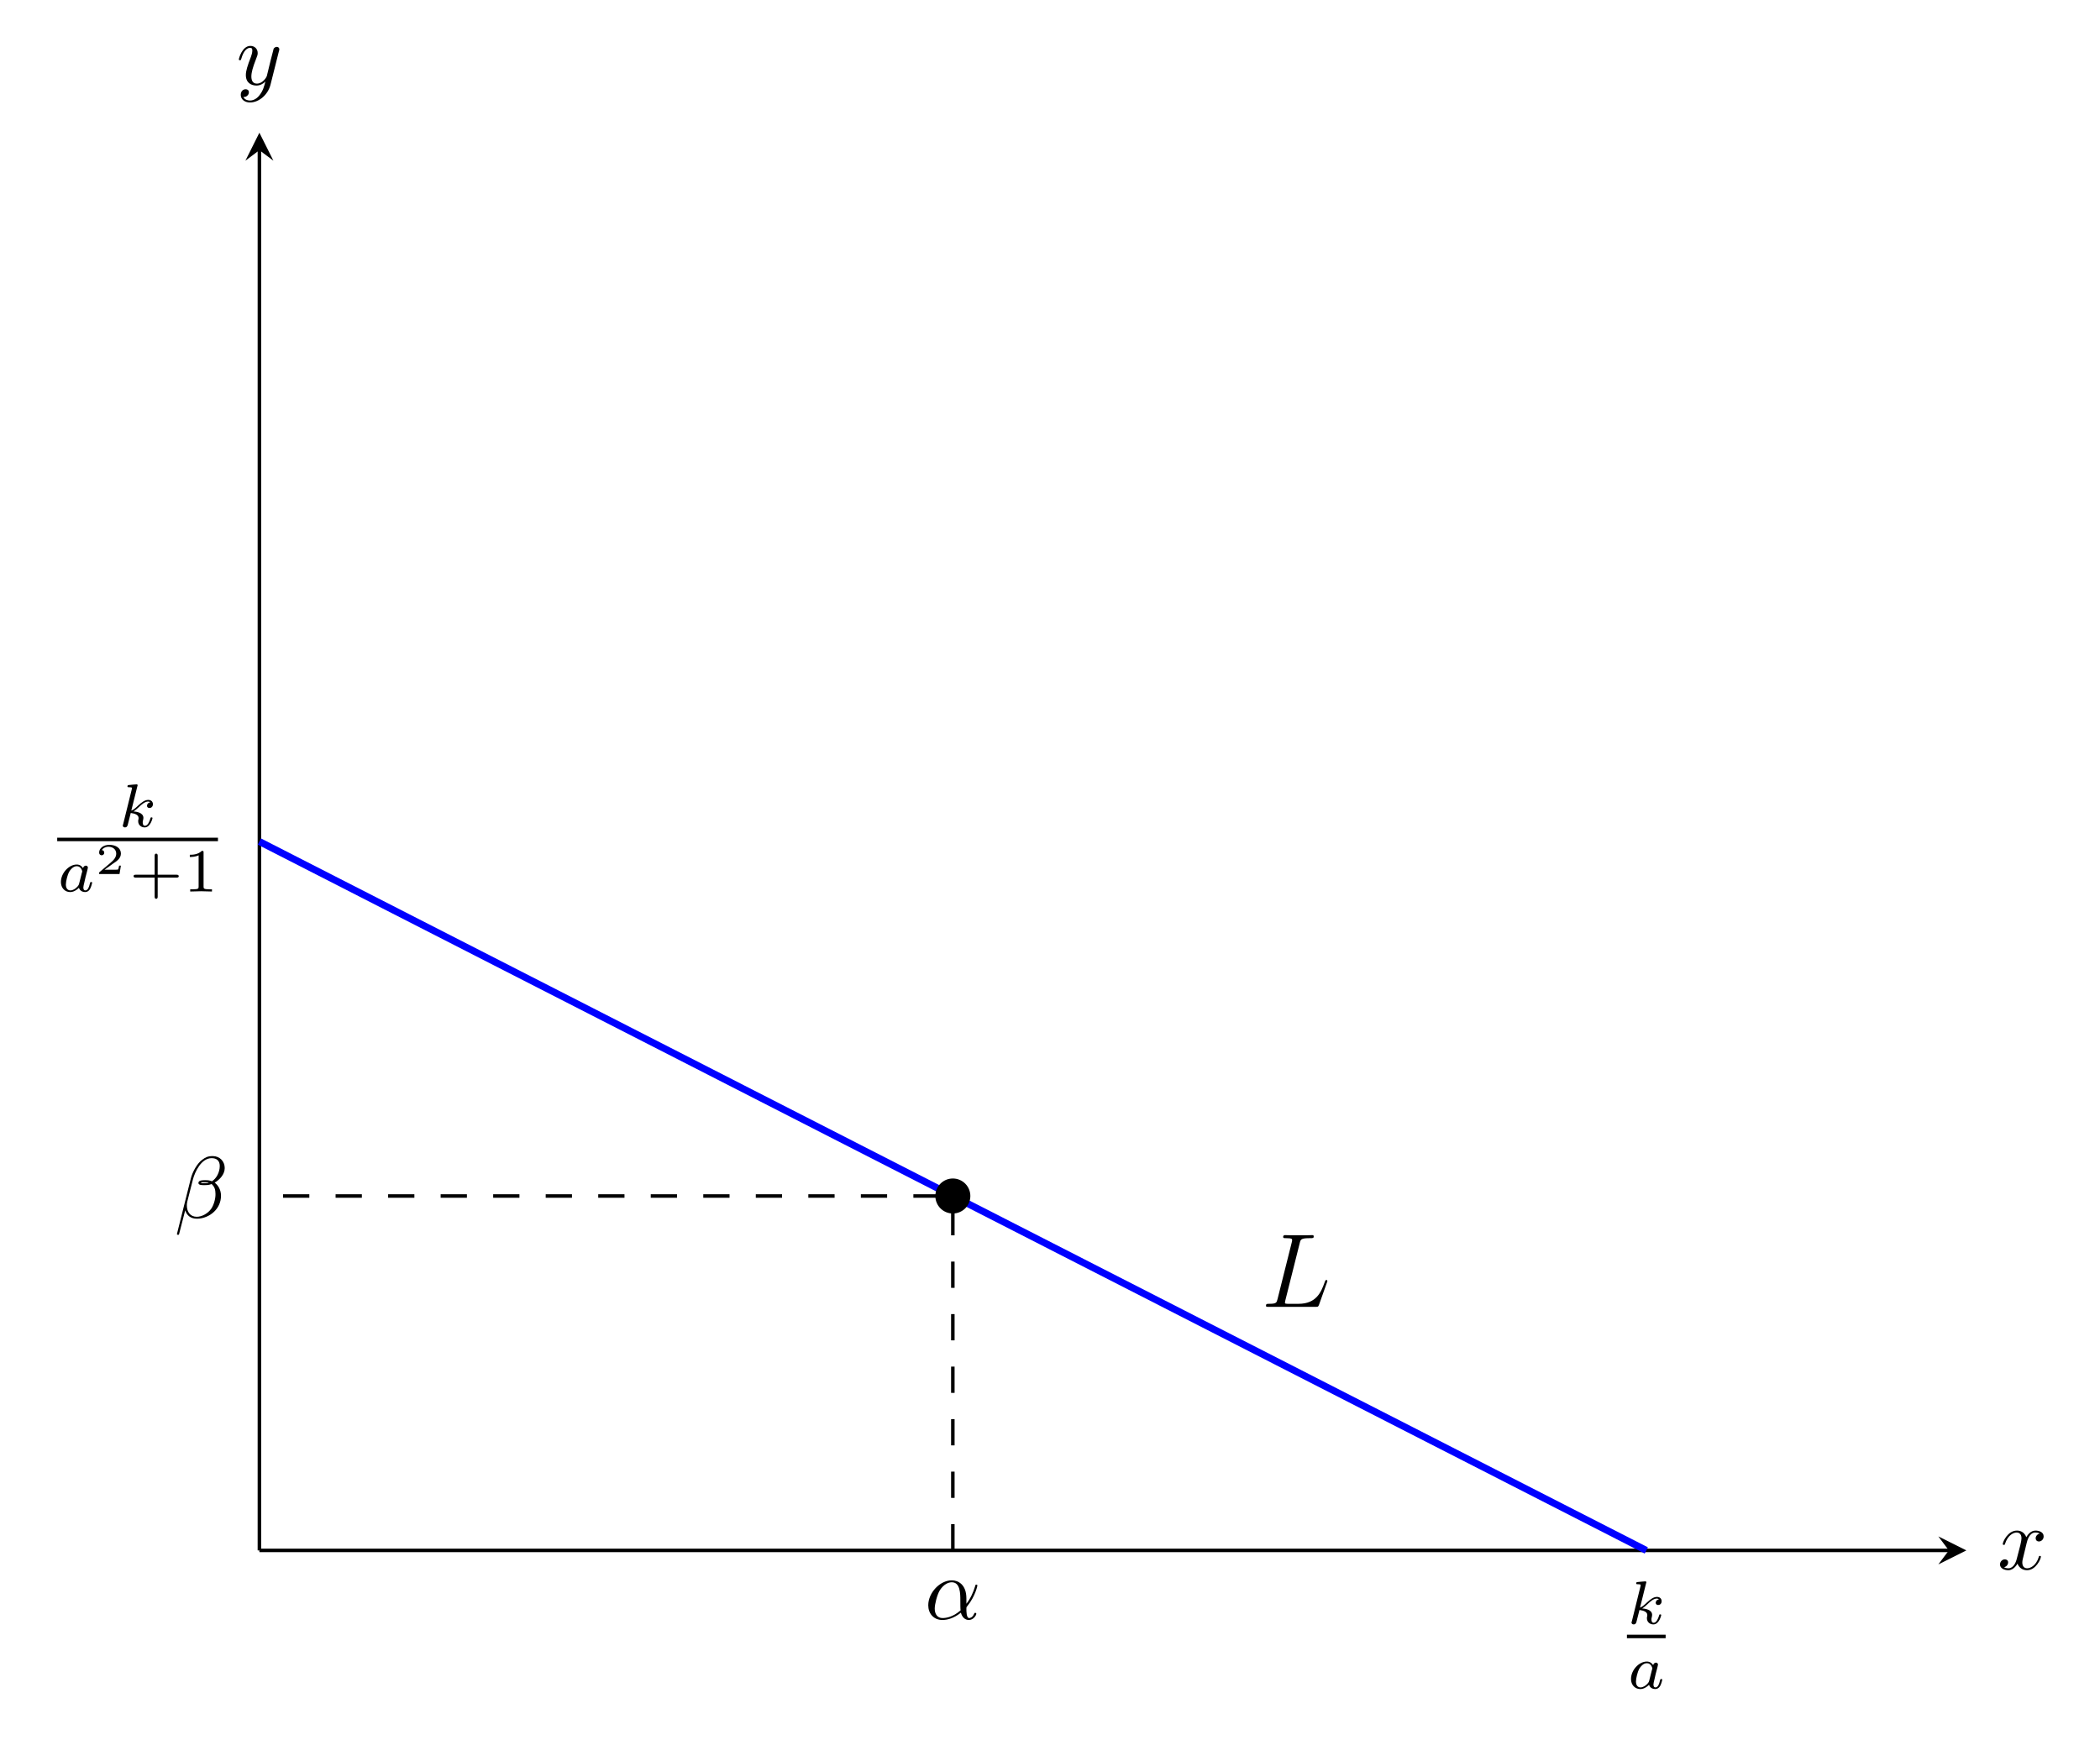
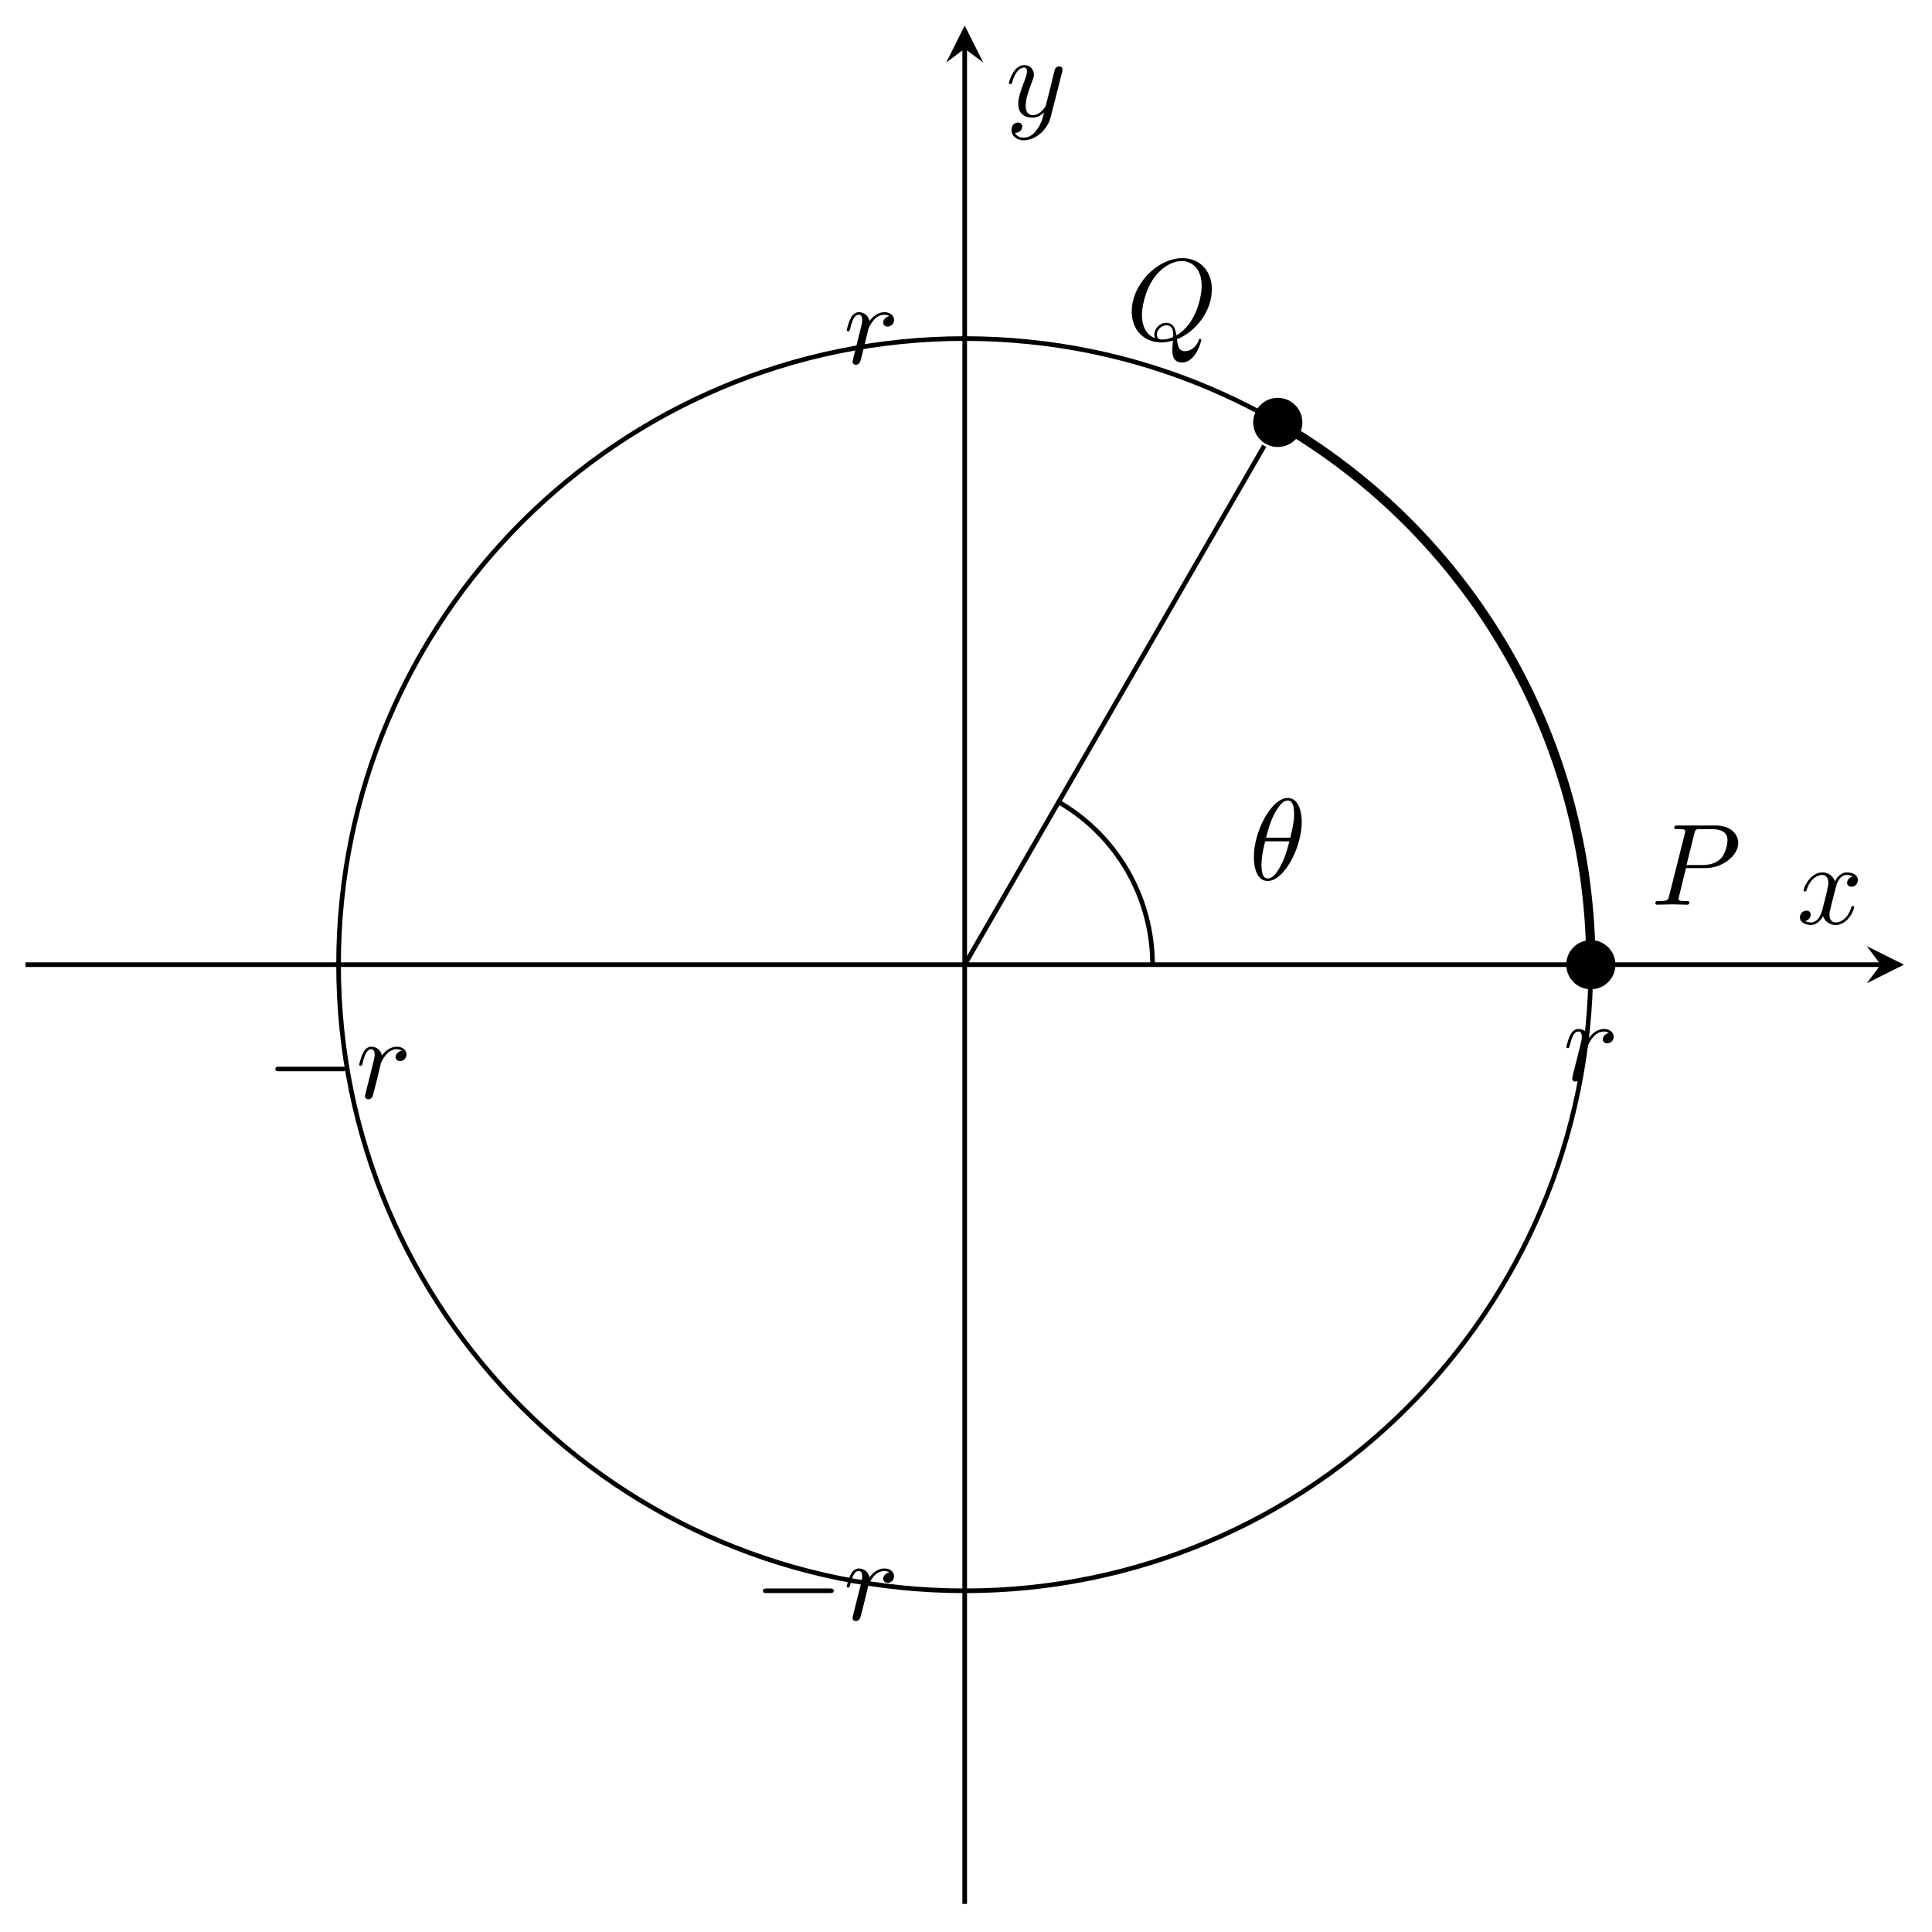
- <svg xmlns="http://www.w3.org/2000/svg" xmlns:xlink="http://www.w3.org/1999/xlink" width="238.345pt" height="197.509pt" viewBox="0 0 238.345 197.509">
+ <svg xmlns="http://www.w3.org/2000/svg" xmlns:xlink="http://www.w3.org/1999/xlink" width="165.776pt" height="165.776pt" viewBox="0 0 165.776 165.776">
  <defs>
    <g>
      <g id="glyph-0-0">
-         <path d="M 4.375 -7.219 C 4.484 -7.672 4.516 -7.797 5.562 -7.797 C 5.891 -7.797 5.969 -7.797 5.969 -8.016 C 5.969 -8.141 5.844 -8.141 5.797 -8.141 C 5.562 -8.141 5.281 -8.125 5.047 -8.125 L 3.453 -8.125 C 3.219 -8.125 2.953 -8.141 2.734 -8.141 C 2.641 -8.141 2.5 -8.141 2.5 -7.922 C 2.5 -7.797 2.609 -7.797 2.797 -7.797 C 3.516 -7.797 3.516 -7.703 3.516 -7.578 C 3.516 -7.547 3.516 -7.469 3.469 -7.297 L 1.859 -0.875 C 1.75 -0.469 1.734 -0.344 0.891 -0.344 C 0.672 -0.344 0.547 -0.344 0.547 -0.125 C 0.547 0 0.625 0 0.859 0 L 6.203 0 C 6.469 0 6.469 -0.016 6.562 -0.219 L 7.469 -2.766 C 7.5 -2.828 7.516 -2.891 7.516 -2.938 C 7.516 -3 7.469 -3.047 7.406 -3.047 C 7.391 -3.047 7.328 -3.047 7.312 -3 C 7.281 -3 7.281 -2.969 7.188 -2.734 C 6.812 -1.688 6.266 -0.344 4.25 -0.344 L 3.109 -0.344 C 2.938 -0.344 2.922 -0.344 2.844 -0.359 C 2.719 -0.375 2.703 -0.391 2.703 -0.484 C 2.703 -0.578 2.734 -0.641 2.75 -0.75 Z M 4.375 -7.219 " />
+         <path d="M 6.562 -2.297 C 6.734 -2.297 6.906 -2.297 6.906 -2.484 C 6.906 -2.688 6.734 -2.688 6.562 -2.688 L 1.172 -2.688 C 1 -2.688 0.828 -2.688 0.828 -2.484 C 0.828 -2.297 1 -2.297 1.172 -2.297 Z M 6.562 -2.297 " />
      </g>
      <g id="glyph-1-0">
-         <path d="M 2.172 -4.609 C 2.188 -4.625 2.203 -4.719 2.203 -4.734 C 2.203 -4.766 2.172 -4.828 2.094 -4.828 C 1.953 -4.828 1.375 -4.766 1.203 -4.75 C 1.141 -4.75 1.047 -4.734 1.047 -4.594 C 1.047 -4.5 1.141 -4.5 1.234 -4.5 C 1.562 -4.5 1.562 -4.453 1.562 -4.391 C 1.562 -4.344 1.547 -4.297 1.531 -4.234 L 0.562 -0.312 C 0.516 -0.188 0.516 -0.172 0.516 -0.156 C 0.516 -0.047 0.609 0.062 0.766 0.062 C 0.953 0.062 1.031 -0.062 1.078 -0.219 C 1.094 -0.25 1.391 -1.469 1.422 -1.578 C 1.906 -1.516 2.312 -1.359 2.312 -1 C 2.312 -0.969 2.312 -0.938 2.297 -0.859 C 2.266 -0.766 2.266 -0.719 2.266 -0.641 C 2.266 -0.156 2.672 0.062 3 0.062 C 3.672 0.062 3.891 -0.984 3.891 -1 C 3.891 -1.078 3.797 -1.078 3.781 -1.078 C 3.672 -1.078 3.672 -1.047 3.641 -0.922 C 3.547 -0.625 3.359 -0.125 3.031 -0.125 C 2.844 -0.125 2.781 -0.297 2.781 -0.484 C 2.781 -0.609 2.781 -0.625 2.828 -0.797 C 2.828 -0.828 2.859 -0.938 2.859 -1.016 C 2.859 -1.641 2.016 -1.734 1.734 -1.75 C 1.938 -1.875 2.188 -2.109 2.312 -2.219 C 2.656 -2.547 3.016 -2.875 3.406 -2.875 C 3.484 -2.875 3.578 -2.844 3.625 -2.781 C 3.328 -2.734 3.266 -2.5 3.266 -2.391 C 3.266 -2.234 3.391 -2.141 3.547 -2.141 C 3.734 -2.141 3.938 -2.281 3.938 -2.578 C 3.938 -2.812 3.781 -3.062 3.406 -3.062 C 3.016 -3.062 2.656 -2.781 2.297 -2.453 C 2 -2.172 1.766 -1.953 1.484 -1.844 Z M 2.172 -4.609 " />
+         <path d="M 0.875 -0.594 C 0.844 -0.438 0.781 -0.203 0.781 -0.156 C 0.781 0.016 0.922 0.109 1.078 0.109 C 1.188 0.109 1.375 0.031 1.438 -0.172 C 1.469 -0.203 1.797 -1.562 1.844 -1.734 C 1.922 -2.062 2.094 -2.766 2.156 -3.031 C 2.203 -3.172 2.484 -3.641 2.719 -3.859 C 2.797 -3.922 3.078 -4.188 3.516 -4.188 C 3.766 -4.188 3.922 -4.062 3.938 -4.062 C 3.641 -4.016 3.406 -3.766 3.406 -3.516 C 3.406 -3.359 3.516 -3.172 3.797 -3.172 C 4.062 -3.172 4.344 -3.391 4.344 -3.75 C 4.344 -4.094 4.016 -4.406 3.516 -4.406 C 2.859 -4.406 2.422 -3.906 2.234 -3.641 C 2.156 -4.078 1.797 -4.406 1.328 -4.406 C 0.875 -4.406 0.688 -4.016 0.594 -3.828 C 0.422 -3.5 0.281 -2.891 0.281 -2.859 C 0.281 -2.766 0.391 -2.766 0.406 -2.766 C 0.5 -2.766 0.516 -2.781 0.578 -3 C 0.75 -3.703 0.953 -4.188 1.297 -4.188 C 1.469 -4.188 1.609 -4.094 1.609 -3.719 C 1.609 -3.516 1.578 -3.406 1.453 -2.891 Z M 0.875 -0.594 " />
      </g>
      <g id="glyph-1-1">
-         <path d="M 2.938 -2.656 C 2.781 -2.891 2.547 -3.062 2.219 -3.062 C 1.328 -3.062 0.422 -2.094 0.422 -1.078 C 0.422 -0.406 0.875 0.062 1.469 0.062 C 1.844 0.062 2.188 -0.141 2.469 -0.422 C 2.594 0 3 0.062 3.172 0.062 C 3.422 0.062 3.609 -0.078 3.734 -0.297 C 3.875 -0.562 3.969 -0.969 3.969 -1 C 3.969 -1.078 3.875 -1.078 3.859 -1.078 C 3.766 -1.078 3.75 -1.062 3.703 -0.875 C 3.625 -0.531 3.484 -0.125 3.203 -0.125 C 3.016 -0.125 2.969 -0.281 2.969 -0.469 C 2.969 -0.578 3.031 -0.828 3.078 -1.016 C 3.125 -1.203 3.188 -1.484 3.219 -1.641 L 3.359 -2.172 C 3.406 -2.344 3.484 -2.672 3.484 -2.719 C 3.484 -2.859 3.359 -2.938 3.25 -2.938 C 3.141 -2.938 2.969 -2.844 2.938 -2.656 Z M 2.484 -0.875 C 2.438 -0.672 2.281 -0.531 2.141 -0.406 C 2.078 -0.344 1.797 -0.125 1.5 -0.125 C 1.234 -0.125 0.984 -0.312 0.984 -0.797 C 0.984 -1.172 1.188 -1.938 1.344 -2.219 C 1.672 -2.766 2.016 -2.875 2.219 -2.875 C 2.703 -2.875 2.844 -2.344 2.844 -2.266 C 2.844 -2.234 2.828 -2.188 2.812 -2.172 Z M 2.484 -0.875 " />
+         <path d="M 3.016 -3.141 L 4.703 -3.141 C 6.125 -3.141 7.5 -4.188 7.5 -5.297 C 7.5 -6.062 6.844 -6.797 5.547 -6.797 L 2.312 -6.797 C 2.125 -6.797 2.016 -6.797 2.016 -6.609 C 2.016 -6.484 2.109 -6.484 2.312 -6.484 C 2.438 -6.484 2.625 -6.484 2.734 -6.469 C 2.891 -6.453 2.953 -6.422 2.953 -6.312 C 2.953 -6.266 2.953 -6.234 2.922 -6.125 L 1.578 -0.781 C 1.484 -0.391 1.469 -0.312 0.672 -0.312 C 0.5 -0.312 0.391 -0.312 0.391 -0.125 C 0.391 0 0.516 0 0.547 0 C 0.828 0 1.531 -0.031 1.812 -0.031 C 2.016 -0.031 2.234 -0.016 2.453 -0.016 C 2.672 -0.016 2.891 0 3.094 0 C 3.172 0 3.297 0 3.297 -0.203 C 3.297 -0.312 3.203 -0.312 3.016 -0.312 C 2.641 -0.312 2.375 -0.312 2.375 -0.484 C 2.375 -0.547 2.391 -0.594 2.406 -0.656 Z M 3.734 -6.109 C 3.828 -6.453 3.844 -6.484 4.266 -6.484 L 5.219 -6.484 C 6.047 -6.484 6.578 -6.219 6.578 -5.531 C 6.578 -5.141 6.375 -4.297 5.984 -3.938 C 5.5 -3.484 4.891 -3.406 4.453 -3.406 L 3.062 -3.406 Z M 3.734 -6.109 " />
      </g>
-       <g id="glyph-2-0">
-         <path d="M 2.922 -0.953 L 2.719 -0.953 C 2.703 -0.859 2.656 -0.562 2.578 -0.5 C 2.531 -0.484 2.109 -0.484 2.047 -0.484 L 1.062 -0.484 C 1.391 -0.719 1.766 -1 2.062 -1.203 C 2.516 -1.5 2.922 -1.797 2.922 -2.328 C 2.922 -2.953 2.328 -3.312 1.609 -3.312 C 0.938 -3.312 0.453 -2.922 0.453 -2.438 C 0.453 -2.172 0.672 -2.125 0.734 -2.125 C 0.875 -2.125 1.031 -2.219 1.031 -2.422 C 1.031 -2.609 0.906 -2.703 0.75 -2.719 C 0.891 -2.938 1.172 -3.094 1.516 -3.094 C 2 -3.094 2.391 -2.797 2.391 -2.312 C 2.391 -1.891 2.109 -1.578 1.719 -1.25 L 0.516 -0.234 C 0.469 -0.188 0.453 -0.188 0.453 -0.156 L 0.453 0 L 2.766 0 Z M 2.922 -0.953 " />
+       <g id="glyph-1-2">
+         <path d="M 4.359 -0.062 C 5.906 -0.641 7.359 -2.422 7.359 -4.344 C 7.359 -5.938 6.312 -7.016 4.828 -7.016 C 2.672 -7.016 0.484 -4.75 0.484 -2.438 C 0.484 -0.781 1.609 0.219 3.031 0.219 C 3.281 0.219 3.625 0.172 4.016 0.062 C 3.969 0.688 3.969 0.703 3.969 0.844 C 3.969 1.156 3.969 1.938 4.797 1.938 C 5.984 1.938 6.453 0.109 6.453 0 C 6.453 -0.062 6.391 -0.094 6.344 -0.094 C 6.266 -0.094 6.25 -0.047 6.234 0.016 C 5.984 0.719 5.422 0.969 5.062 0.969 C 4.609 0.969 4.453 0.703 4.359 -0.062 Z M 2.484 -0.141 C 1.703 -0.453 1.359 -1.219 1.359 -2.125 C 1.359 -2.812 1.625 -4.219 2.375 -5.297 C 3.109 -6.312 4.047 -6.766 4.766 -6.766 C 5.766 -6.766 6.484 -5.984 6.484 -4.656 C 6.484 -3.656 5.984 -1.328 4.312 -0.391 C 4.266 -0.75 4.156 -1.469 3.438 -1.469 C 2.906 -1.469 2.422 -0.969 2.422 -0.453 C 2.422 -0.266 2.484 -0.156 2.484 -0.141 Z M 3.094 -0.031 C 2.953 -0.031 2.641 -0.031 2.641 -0.453 C 2.641 -0.859 3.016 -1.25 3.438 -1.25 C 3.859 -1.25 4.047 -1.016 4.047 -0.406 C 4.047 -0.266 4.031 -0.25 3.938 -0.203 C 3.672 -0.094 3.375 -0.031 3.094 -0.031 Z M 3.094 -0.031 " />
      </g>
-       <g id="glyph-3-0">
-         <path d="M 3.219 -1.578 L 5.344 -1.578 C 5.438 -1.578 5.609 -1.578 5.609 -1.734 C 5.609 -1.906 5.438 -1.906 5.344 -1.906 L 3.219 -1.906 L 3.219 -4.047 C 3.219 -4.141 3.219 -4.297 3.047 -4.297 C 2.875 -4.297 2.875 -4.141 2.875 -4.047 L 2.875 -1.906 L 0.75 -1.906 C 0.656 -1.906 0.484 -1.906 0.484 -1.75 C 0.484 -1.578 0.641 -1.578 0.75 -1.578 L 2.875 -1.578 L 2.875 0.562 C 2.875 0.656 2.875 0.828 3.047 0.828 C 3.219 0.828 3.219 0.656 3.219 0.562 Z M 3.219 -1.578 " />
+       <g id="glyph-1-3">
+         <path d="M 4.531 -4.969 C 4.531 -5.641 4.344 -7.016 3.328 -7.016 C 1.953 -7.016 0.422 -4.203 0.422 -1.938 C 0.422 -1 0.703 0.109 1.609 0.109 C 3.016 0.109 4.531 -2.75 4.531 -4.969 Z M 1.469 -3.609 C 1.641 -4.25 1.844 -5.047 2.234 -5.75 C 2.516 -6.234 2.875 -6.797 3.328 -6.797 C 3.812 -6.797 3.875 -6.156 3.875 -5.594 C 3.875 -5.109 3.797 -4.594 3.547 -3.609 Z M 3.469 -3.297 C 3.359 -2.844 3.141 -1.984 2.766 -1.281 C 2.422 -0.594 2.047 -0.109 1.609 -0.109 C 1.281 -0.109 1.078 -0.391 1.078 -1.328 C 1.078 -1.734 1.141 -2.312 1.391 -3.297 Z M 3.469 -3.297 " />
      </g>
-       <g id="glyph-3-1">
-         <path d="M 2.328 -4.422 C 2.328 -4.609 2.312 -4.609 2.125 -4.609 C 1.672 -4.172 1.047 -4.172 0.766 -4.172 L 0.766 -3.922 C 0.922 -3.922 1.391 -3.922 1.766 -4.109 L 1.766 -0.562 C 1.766 -0.344 1.766 -0.25 1.078 -0.25 L 0.812 -0.25 L 0.812 0 C 0.938 0 1.781 -0.031 2.047 -0.031 C 2.266 -0.031 3.141 0 3.281 0 L 3.281 -0.25 L 3.031 -0.25 C 2.328 -0.25 2.328 -0.344 2.328 -0.562 Z M 2.328 -4.422 " />
+       <g id="glyph-1-4">
+         <path d="M 3.328 -3 C 3.391 -3.266 3.609 -4.188 4.312 -4.188 C 4.359 -4.188 4.594 -4.188 4.812 -4.047 C 4.531 -4 4.328 -3.75 4.328 -3.516 C 4.328 -3.359 4.438 -3.172 4.703 -3.172 C 4.922 -3.172 5.25 -3.344 5.25 -3.75 C 5.25 -4.266 4.656 -4.406 4.312 -4.406 C 3.75 -4.406 3.391 -3.875 3.281 -3.641 C 3.031 -4.297 2.484 -4.406 2.203 -4.406 C 1.172 -4.406 0.594 -3.109 0.594 -2.859 C 0.594 -2.766 0.703 -2.766 0.719 -2.766 C 0.797 -2.766 0.828 -2.781 0.844 -2.875 C 1.188 -3.938 1.844 -4.188 2.188 -4.188 C 2.375 -4.188 2.719 -4.094 2.719 -3.516 C 2.719 -3.203 2.547 -2.531 2.188 -1.141 C 2.016 -0.531 1.672 -0.109 1.234 -0.109 C 1.172 -0.109 0.953 -0.109 0.734 -0.234 C 0.984 -0.281 1.203 -0.5 1.203 -0.781 C 1.203 -1.047 0.984 -1.125 0.844 -1.125 C 0.531 -1.125 0.281 -0.859 0.281 -0.547 C 0.281 -0.094 0.781 0.109 1.219 0.109 C 1.875 0.109 2.234 -0.594 2.266 -0.641 C 2.391 -0.281 2.75 0.109 3.344 0.109 C 4.375 0.109 4.938 -1.172 4.938 -1.422 C 4.938 -1.516 4.844 -1.516 4.812 -1.516 C 4.734 -1.516 4.703 -1.484 4.688 -1.406 C 4.359 -0.344 3.688 -0.109 3.359 -0.109 C 2.969 -0.109 2.812 -0.422 2.812 -0.766 C 2.812 -0.984 2.875 -1.203 2.984 -1.641 Z M 3.328 -3 " />
      </g>
-       <g id="glyph-4-0">
-         <path d="M 4.734 -2.344 C 4.734 -3.906 3.812 -4.391 3.078 -4.391 C 1.719 -4.391 0.406 -2.969 0.406 -1.562 C 0.406 -0.641 1 0.109 2.016 0.109 C 2.641 0.109 3.359 -0.125 4.109 -0.719 C 4.25 -0.203 4.578 0.109 5.016 0.109 C 5.547 0.109 5.859 -0.438 5.859 -0.594 C 5.859 -0.672 5.797 -0.703 5.734 -0.703 C 5.672 -0.703 5.641 -0.672 5.609 -0.594 C 5.422 -0.109 5.062 -0.109 5.047 -0.109 C 4.734 -0.109 4.734 -0.891 4.734 -1.125 C 4.734 -1.328 4.734 -1.344 4.844 -1.469 C 5.781 -2.641 5.984 -3.797 5.984 -3.812 C 5.984 -3.828 5.969 -3.906 5.859 -3.906 C 5.766 -3.906 5.766 -3.875 5.719 -3.703 C 5.531 -3.078 5.203 -2.312 4.734 -1.734 Z M 4.078 -0.984 C 3.203 -0.219 2.438 -0.109 2.031 -0.109 C 1.438 -0.109 1.141 -0.562 1.141 -1.188 C 1.141 -1.672 1.406 -2.75 1.719 -3.266 C 2.188 -3.984 2.719 -4.172 3.078 -4.172 C 4.047 -4.172 4.047 -2.875 4.047 -2.094 C 4.047 -1.734 4.047 -1.156 4.078 -0.984 Z M 4.078 -0.984 " />
-       </g>
-       <g id="glyph-4-1">
-         <path d="M 5.719 -5.656 C 5.719 -6.406 5.172 -7.016 4.359 -7.016 C 3.781 -7.016 3.516 -6.859 3.156 -6.594 C 2.609 -6.203 2.062 -5.234 1.875 -4.484 L 0.297 1.828 C 0.281 1.875 0.344 1.922 0.422 1.922 C 0.5 1.922 0.531 1.906 0.531 1.875 L 1.234 -0.859 C 1.422 -0.266 1.859 0.094 2.578 0.094 C 3.312 0.094 4.047 -0.25 4.5 -0.688 C 4.984 -1.141 5.297 -1.781 5.297 -2.516 C 5.297 -3.234 4.922 -3.75 4.578 -4 C 5.141 -4.328 5.719 -4.938 5.719 -5.656 Z M 3.922 -4 C 3.797 -3.953 3.688 -3.938 3.453 -3.938 C 3.312 -3.938 3.109 -3.922 3.016 -3.969 C 3.031 -4.078 3.391 -4.047 3.5 -4.047 C 3.703 -4.047 3.797 -4.047 3.922 -4 Z M 5.156 -5.891 C 5.156 -5.188 4.781 -4.469 4.266 -4.156 C 4 -4.266 3.797 -4.281 3.5 -4.281 C 3.297 -4.281 2.734 -4.297 2.734 -3.969 C 2.719 -3.688 3.234 -3.719 3.422 -3.719 C 3.781 -3.719 3.938 -3.734 4.234 -3.844 C 4.609 -3.484 4.656 -3.188 4.672 -2.719 C 4.688 -2.141 4.453 -1.406 4.172 -1.016 C 3.781 -0.484 3.125 -0.125 2.547 -0.125 C 1.797 -0.125 1.422 -0.703 1.422 -1.406 C 1.422 -1.5 1.422 -1.656 1.469 -1.844 L 2.109 -4.359 C 2.328 -5.203 3.047 -6.781 4.234 -6.781 C 4.812 -6.781 5.156 -6.484 5.156 -5.891 Z M 5.156 -5.891 " />
-       </g>
-       <g id="glyph-4-2">
-         <path d="M 3.312 -3 C 3.375 -3.266 3.609 -4.172 4.297 -4.172 C 4.359 -4.172 4.594 -4.172 4.797 -4.047 C 4.516 -4 4.328 -3.75 4.328 -3.516 C 4.328 -3.344 4.438 -3.156 4.703 -3.156 C 4.922 -3.156 5.234 -3.344 5.234 -3.734 C 5.234 -4.25 4.656 -4.391 4.312 -4.391 C 3.734 -4.391 3.391 -3.859 3.266 -3.641 C 3.016 -4.297 2.484 -4.391 2.203 -4.391 C 1.156 -4.391 0.594 -3.109 0.594 -2.859 C 0.594 -2.766 0.703 -2.766 0.719 -2.766 C 0.797 -2.766 0.828 -2.781 0.844 -2.875 C 1.188 -3.922 1.844 -4.172 2.172 -4.172 C 2.359 -4.172 2.719 -4.078 2.719 -3.516 C 2.719 -3.203 2.547 -2.531 2.172 -1.141 C 2.016 -0.531 1.672 -0.109 1.234 -0.109 C 1.172 -0.109 0.938 -0.109 0.734 -0.234 C 0.984 -0.281 1.203 -0.5 1.203 -0.781 C 1.203 -1.047 0.984 -1.125 0.828 -1.125 C 0.531 -1.125 0.281 -0.859 0.281 -0.547 C 0.281 -0.094 0.781 0.109 1.219 0.109 C 1.875 0.109 2.234 -0.594 2.266 -0.641 C 2.391 -0.281 2.75 0.109 3.344 0.109 C 4.359 0.109 4.922 -1.172 4.922 -1.422 C 4.922 -1.516 4.844 -1.516 4.812 -1.516 C 4.719 -1.516 4.703 -1.484 4.688 -1.406 C 4.359 -0.344 3.672 -0.109 3.359 -0.109 C 2.969 -0.109 2.812 -0.422 2.812 -0.766 C 2.812 -0.984 2.875 -1.203 2.984 -1.641 Z M 3.312 -3 " />
-       </g>
-       <g id="glyph-4-3">
-         <path d="M 4.828 -3.781 C 4.875 -3.922 4.875 -3.938 4.875 -4.016 C 4.875 -4.188 4.734 -4.281 4.578 -4.281 C 4.484 -4.281 4.328 -4.219 4.234 -4.078 C 4.219 -4.031 4.141 -3.719 4.094 -3.531 C 4.031 -3.281 3.953 -3.016 3.891 -2.75 L 3.453 -0.953 C 3.406 -0.812 2.984 -0.109 2.328 -0.109 C 1.812 -0.109 1.703 -0.547 1.703 -0.922 C 1.703 -1.375 1.875 -1.984 2.219 -2.859 C 2.375 -3.266 2.422 -3.375 2.422 -3.578 C 2.422 -4.031 2.094 -4.391 1.594 -4.391 C 0.656 -4.391 0.281 -2.953 0.281 -2.859 C 0.281 -2.766 0.391 -2.766 0.406 -2.766 C 0.5 -2.766 0.516 -2.781 0.562 -2.938 C 0.828 -3.875 1.234 -4.172 1.562 -4.172 C 1.656 -4.172 1.812 -4.172 1.812 -3.859 C 1.812 -3.609 1.719 -3.344 1.656 -3.156 C 1.25 -2.109 1.078 -1.547 1.078 -1.078 C 1.078 -0.188 1.703 0.109 2.281 0.109 C 2.672 0.109 3.016 -0.062 3.297 -0.344 C 3.156 0.172 3.047 0.672 2.641 1.188 C 2.391 1.531 2 1.812 1.547 1.812 C 1.406 1.812 0.969 1.781 0.797 1.406 C 0.953 1.406 1.078 1.406 1.219 1.281 C 1.328 1.188 1.422 1.062 1.422 0.875 C 1.422 0.562 1.156 0.531 1.047 0.531 C 0.828 0.531 0.5 0.688 0.5 1.172 C 0.5 1.672 0.938 2.031 1.547 2.031 C 2.578 2.031 3.594 1.141 3.875 0.016 Z M 4.828 -3.781 " />
+       <g id="glyph-1-5">
+         <path d="M 4.844 -3.797 C 4.875 -3.938 4.875 -3.953 4.875 -4.016 C 4.875 -4.203 4.734 -4.297 4.594 -4.297 C 4.484 -4.297 4.328 -4.234 4.234 -4.078 C 4.219 -4.031 4.141 -3.719 4.094 -3.547 C 4.031 -3.281 3.969 -3.016 3.906 -2.75 L 3.453 -0.953 C 3.406 -0.812 2.984 -0.109 2.328 -0.109 C 1.828 -0.109 1.719 -0.547 1.719 -0.922 C 1.719 -1.375 1.875 -1.984 2.219 -2.859 C 2.375 -3.281 2.422 -3.391 2.422 -3.578 C 2.422 -4.031 2.094 -4.406 1.609 -4.406 C 0.656 -4.406 0.281 -2.953 0.281 -2.859 C 0.281 -2.766 0.391 -2.766 0.406 -2.766 C 0.5 -2.766 0.516 -2.781 0.562 -2.953 C 0.844 -3.875 1.234 -4.188 1.578 -4.188 C 1.656 -4.188 1.828 -4.188 1.828 -3.859 C 1.828 -3.609 1.719 -3.359 1.656 -3.172 C 1.25 -2.109 1.078 -1.547 1.078 -1.078 C 1.078 -0.188 1.703 0.109 2.297 0.109 C 2.672 0.109 3.016 -0.062 3.297 -0.344 C 3.172 0.172 3.047 0.672 2.641 1.188 C 2.391 1.531 2.016 1.828 1.547 1.828 C 1.406 1.828 0.969 1.797 0.797 1.406 C 0.953 1.406 1.078 1.406 1.219 1.281 C 1.328 1.188 1.422 1.062 1.422 0.875 C 1.422 0.562 1.156 0.531 1.062 0.531 C 0.828 0.531 0.5 0.688 0.5 1.172 C 0.5 1.672 0.938 2.047 1.547 2.047 C 2.578 2.047 3.609 1.141 3.875 0.016 Z M 4.844 -3.797 " />
      </g>
    </g>
  </defs>
-   <path fill="none" stroke-width="0.399" stroke-linecap="butt" stroke-linejoin="miter" stroke="rgb(0%, 0%, 0%)" stroke-opacity="1" stroke-miterlimit="10" d="M 0.001 0.002 L 192.278 0.002 " transform="matrix(0.997259, 0, 0, -0.997259, 29.44009, 176.0172)" />
-   <path fill-rule="nonzero" fill="rgb(0%, 0%, 0%)" fill-opacity="1" d="M 223.176 176.016 L 219.996 174.426 L 221.191 176.016 L 219.996 177.605 " />
-   <path fill="none" stroke-width="0.399" stroke-linecap="butt" stroke-linejoin="miter" stroke="rgb(0%, 0%, 0%)" stroke-opacity="1" stroke-miterlimit="10" d="M 0.001 0.002 L 0.001 159.403 " transform="matrix(0.997259, 0, 0, -0.997259, 29.44009, 176.0172)" />
-   <path fill-rule="nonzero" fill="rgb(0%, 0%, 0%)" fill-opacity="1" d="M 29.441 15.066 L 27.852 18.242 L 29.441 17.051 L 31.031 18.242 " />
-   <path fill="none" stroke-width="0.797" stroke-linecap="butt" stroke-linejoin="miter" stroke="rgb(0%, 0%, 100%)" stroke-opacity="1" stroke-miterlimit="10" d="M 0.001 80.699 L 157.844 -0.002 " transform="matrix(0.997259, 0, 0, -0.997259, 29.44009, 176.0172)" />
+   <path fill="none" stroke-width="0.199" stroke-linecap="butt" stroke-linejoin="miter" stroke="rgb(50%, 50%, 50%)" stroke-opacity="1" stroke-miterlimit="10" d="M 26.898 78.571 L 26.898 82.823 M 134.496 78.571 L 134.496 82.823 " transform="matrix(0.998651, 0, 0, -0.998651, 2.189042, 163.3633)" />
+   <path fill="none" stroke-width="0.199" stroke-linecap="butt" stroke-linejoin="miter" stroke="rgb(50%, 50%, 50%)" stroke-opacity="1" stroke-miterlimit="10" d="M 78.573 26.9 L 82.825 26.9 M 78.573 134.494 L 82.825 134.494 " transform="matrix(0.998651, 0, 0, -0.998651, 2.189042, 163.3633)" />
+   <path fill="none" stroke-width="0.399" stroke-linecap="butt" stroke-linejoin="miter" stroke="rgb(0%, 0%, 0%)" stroke-opacity="1" stroke-miterlimit="10" d="M -0.002 80.699 L 159.401 80.699 " transform="matrix(0.998651, 0, 0, -0.998651, 2.189042, 163.3633)" />
+   <path fill-rule="nonzero" fill="rgb(0%, 0%, 0%)" fill-opacity="1" d="M 163.367 82.773 L 160.184 81.184 L 161.375 82.773 L 160.184 84.367 " />
+   <path fill="none" stroke-width="0.399" stroke-linecap="butt" stroke-linejoin="miter" stroke="rgb(0%, 0%, 0%)" stroke-opacity="1" stroke-miterlimit="10" d="M 80.697 -0 L 80.697 159.403 " transform="matrix(0.998651, 0, 0, -0.998651, 2.189042, 163.3633)" />
+   <path fill-rule="nonzero" fill="rgb(0%, 0%, 0%)" fill-opacity="1" d="M 82.777 2.188 L 81.188 5.371 L 82.777 4.176 L 84.371 5.371 " />
  <g fill="rgb(0%, 0%, 0%)" fill-opacity="1">
-     <use xlink:href="#glyph-0-0" x="143.137" y="148.364" />
+     <use xlink:href="#glyph-0-0" x="22.799" y="94.218" />
  </g>
  <g fill="rgb(0%, 0%, 0%)" fill-opacity="1">
-     <use xlink:href="#glyph-1-0" x="13.418" y="93.874" />
-   </g>
-   <path fill="none" stroke-width="0.398" stroke-linecap="butt" stroke-linejoin="miter" stroke="rgb(0%, 0%, 0%)" stroke-opacity="1" stroke-miterlimit="10" d="M 0.001 0.001 L 18.297 0.001 " transform="matrix(0.997259, 0, 0, -0.997259, 6.491162, 95.30199)" />
-   <g fill="rgb(0%, 0%, 0%)" fill-opacity="1">
-     <use xlink:href="#glyph-1-1" x="6.491" y="101.212" />
+     <use xlink:href="#glyph-1-0" x="30.538" y="94.218" />
  </g>
  <g fill="rgb(0%, 0%, 0%)" fill-opacity="1">
-     <use xlink:href="#glyph-2-0" x="10.8" y="99.225" />
+     <use xlink:href="#glyph-1-0" x="134.119" y="92.698" />
  </g>
  <g fill="rgb(0%, 0%, 0%)" fill-opacity="1">
-     <use xlink:href="#glyph-3-0" x="14.678" y="101.212" />
-     <use xlink:href="#glyph-3-1" x="20.777" y="101.212" />
+     <use xlink:href="#glyph-0-0" x="64.635" y="138.988" />
  </g>
  <g fill="rgb(0%, 0%, 0%)" fill-opacity="1">
-     <use xlink:href="#glyph-1-0" x="184.654" y="184.357" />
-   </g>
-   <path fill="none" stroke-width="0.398" stroke-linecap="butt" stroke-linejoin="miter" stroke="rgb(0%, 0%, 0%)" stroke-opacity="1" stroke-miterlimit="10" d="M -0.001 0 L 4.405 0 " transform="matrix(0.997259, 0, 0, -0.997259, 184.6535, 185.7853)" />
-   <g fill="rgb(0%, 0%, 0%)" fill-opacity="1">
-     <use xlink:href="#glyph-1-1" x="184.694" y="191.695" />
-   </g>
-   <path fill-rule="nonzero" fill="rgb(0%, 0%, 0%)" fill-opacity="1" d="M 110.133 135.781 C 110.133 134.684 109.242 133.793 108.145 133.793 C 107.047 133.793 106.16 134.684 106.16 135.781 C 106.16 136.879 107.047 137.766 108.145 137.766 C 109.242 137.766 110.133 136.879 110.133 135.781 Z M 110.133 135.781 " />
-   <path fill="none" stroke-width="0.399" stroke-linecap="butt" stroke-linejoin="miter" stroke="rgb(0%, 0%, 0%)" stroke-opacity="1" stroke-dasharray="2.989 2.989" stroke-miterlimit="10" d="M 78.921 0.002 L 78.921 40.346 L 0.001 40.346 " transform="matrix(0.997259, 0, 0, -0.997259, 29.44009, 176.0172)" />
-   <g fill="rgb(0%, 0%, 0%)" fill-opacity="1">
-     <use xlink:href="#glyph-4-0" x="104.949" y="183.805" />
+     <use xlink:href="#glyph-1-0" x="72.373" y="138.988" />
  </g>
  <g fill="rgb(0%, 0%, 0%)" fill-opacity="1">
-     <use xlink:href="#glyph-4-1" x="19.786" y="138.265" />
+     <use xlink:href="#glyph-1-0" x="72.373" y="31.193" />
+   </g>
+   <path fill="none" stroke-width="0.399" stroke-linecap="butt" stroke-linejoin="miter" stroke="rgb(0%, 0%, 0%)" stroke-opacity="1" stroke-miterlimit="10" d="M 134.496 80.699 C 134.496 110.411 110.409 134.494 80.697 134.494 C 50.985 134.494 26.898 110.411 26.898 80.699 C 26.898 50.987 50.985 26.9 80.697 26.9 C 110.409 26.9 134.496 50.987 134.496 80.699 Z M 134.496 80.699 " transform="matrix(0.998651, 0, 0, -0.998651, 2.189042, 163.3633)" />
+   <path fill-rule="nonzero" fill="rgb(0%, 0%, 0%)" fill-opacity="1" d="M 138.613 82.773 C 138.613 81.609 137.668 80.664 136.504 80.664 C 135.336 80.664 134.395 81.609 134.395 82.773 C 134.395 83.941 135.336 84.887 136.504 84.887 C 137.668 84.887 138.613 83.941 138.613 82.773 Z M 138.613 82.773 " />
+   <g fill="rgb(0%, 0%, 0%)" fill-opacity="1">
+     <use xlink:href="#glyph-1-1" x="141.65" y="77.628" />
+   </g>
+   <path fill-rule="nonzero" fill="rgb(0%, 0%, 0%)" fill-opacity="1" d="M 111.75 36.246 C 111.75 35.082 110.805 34.137 109.641 34.137 C 108.477 34.137 107.531 35.082 107.531 36.246 C 107.531 37.414 108.477 38.355 109.641 38.355 C 110.805 38.355 111.75 37.414 111.75 36.246 Z M 111.75 36.246 " />
+   <g fill="rgb(0%, 0%, 0%)" fill-opacity="1">
+     <use xlink:href="#glyph-1-2" x="96.625" y="29.166" />
+   </g>
+   <path fill="none" stroke-width="0.399" stroke-linecap="butt" stroke-linejoin="miter" stroke="rgb(0%, 0%, 0%)" stroke-opacity="1" stroke-miterlimit="10" d="M 80.697 80.699 L 106.439 125.286 " transform="matrix(0.998651, 0, 0, -0.998651, 2.189042, 163.3633)" />
+   <path fill="none" stroke-width="0.399" stroke-linecap="butt" stroke-linejoin="miter" stroke="rgb(0%, 0%, 0%)" stroke-opacity="1" stroke-miterlimit="10" d="M 96.836 80.699 C 96.836 86.464 93.762 91.792 88.767 94.675 " transform="matrix(0.998651, 0, 0, -0.998651, 2.189042, 163.3633)" />
+   <g fill="rgb(0%, 0%, 0%)" fill-opacity="1">
+     <use xlink:href="#glyph-1-3" x="107.165" y="75.486" />
+   </g>
+   <path fill="none" stroke-width="0.797" stroke-linecap="butt" stroke-linejoin="miter" stroke="rgb(0%, 0%, 0%)" stroke-opacity="1" stroke-miterlimit="10" d="M 134.496 80.699 C 134.496 99.916 124.24 117.678 107.597 127.289 " transform="matrix(0.998651, 0, 0, -0.998651, 2.189042, 163.3633)" />
+   <g fill="rgb(0%, 0%, 0%)" fill-opacity="1">
+     <use xlink:href="#glyph-1-4" x="154.163" y="79.261" />
  </g>
  <g fill="rgb(0%, 0%, 0%)" fill-opacity="1">
-     <use xlink:href="#glyph-4-2" x="226.715" y="178.156" />
-   </g>
-   <g fill="rgb(0%, 0%, 0%)" fill-opacity="1">
-     <use xlink:href="#glyph-4-3" x="26.826" y="9.602" />
+     <use xlink:href="#glyph-1-5" x="86.291" y="9.988" />
  </g>
</svg>
